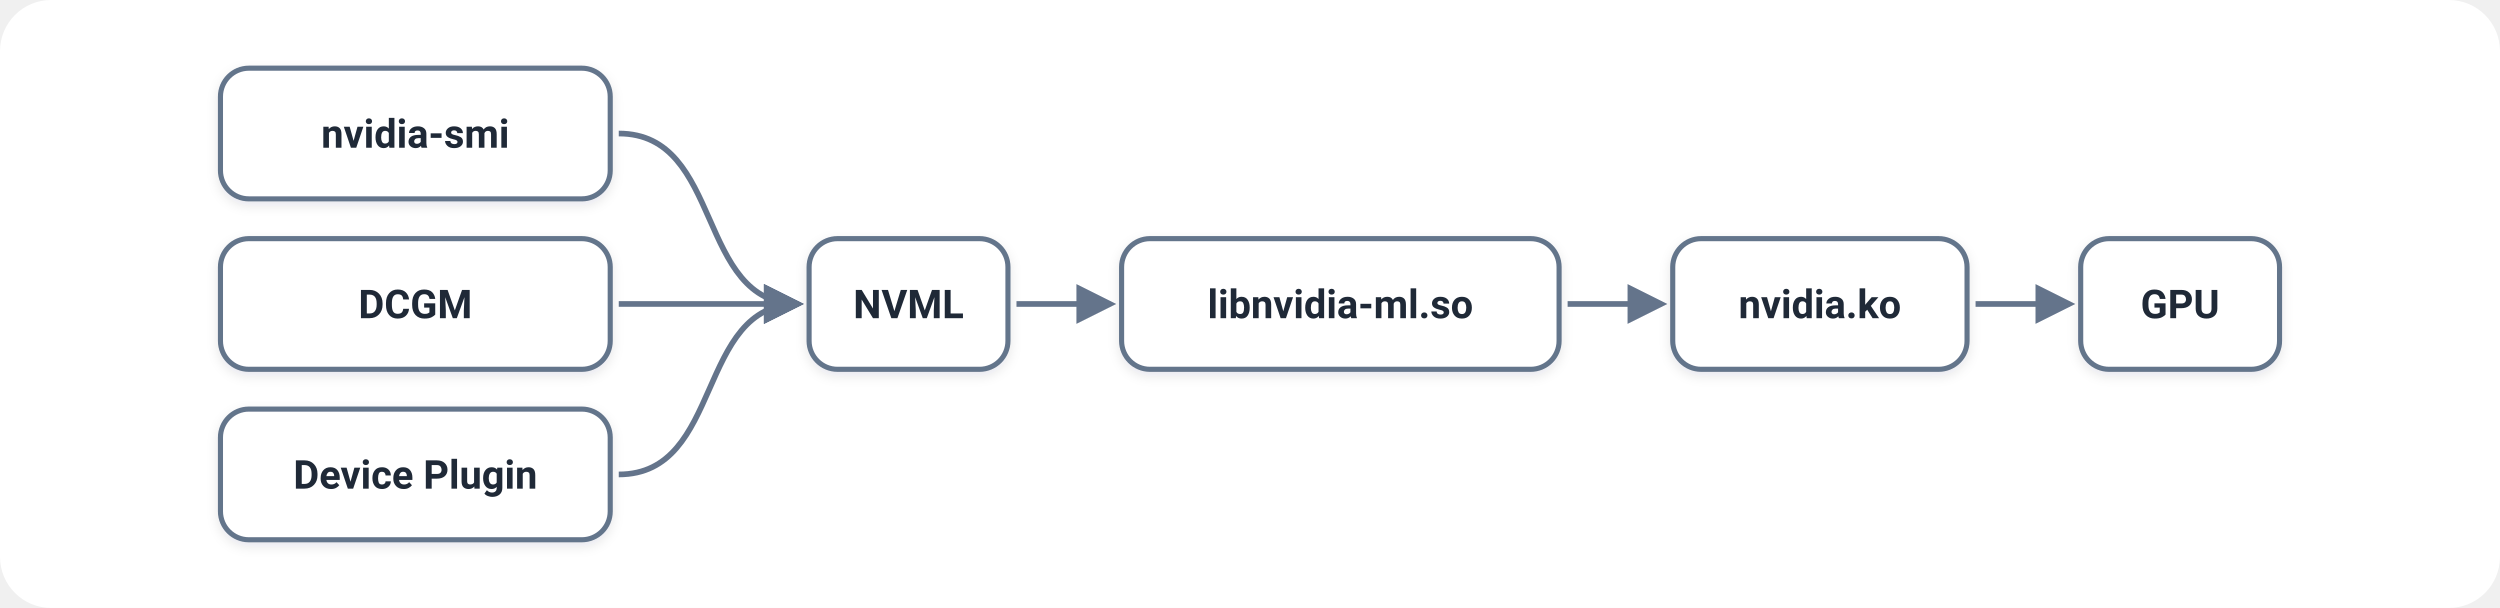
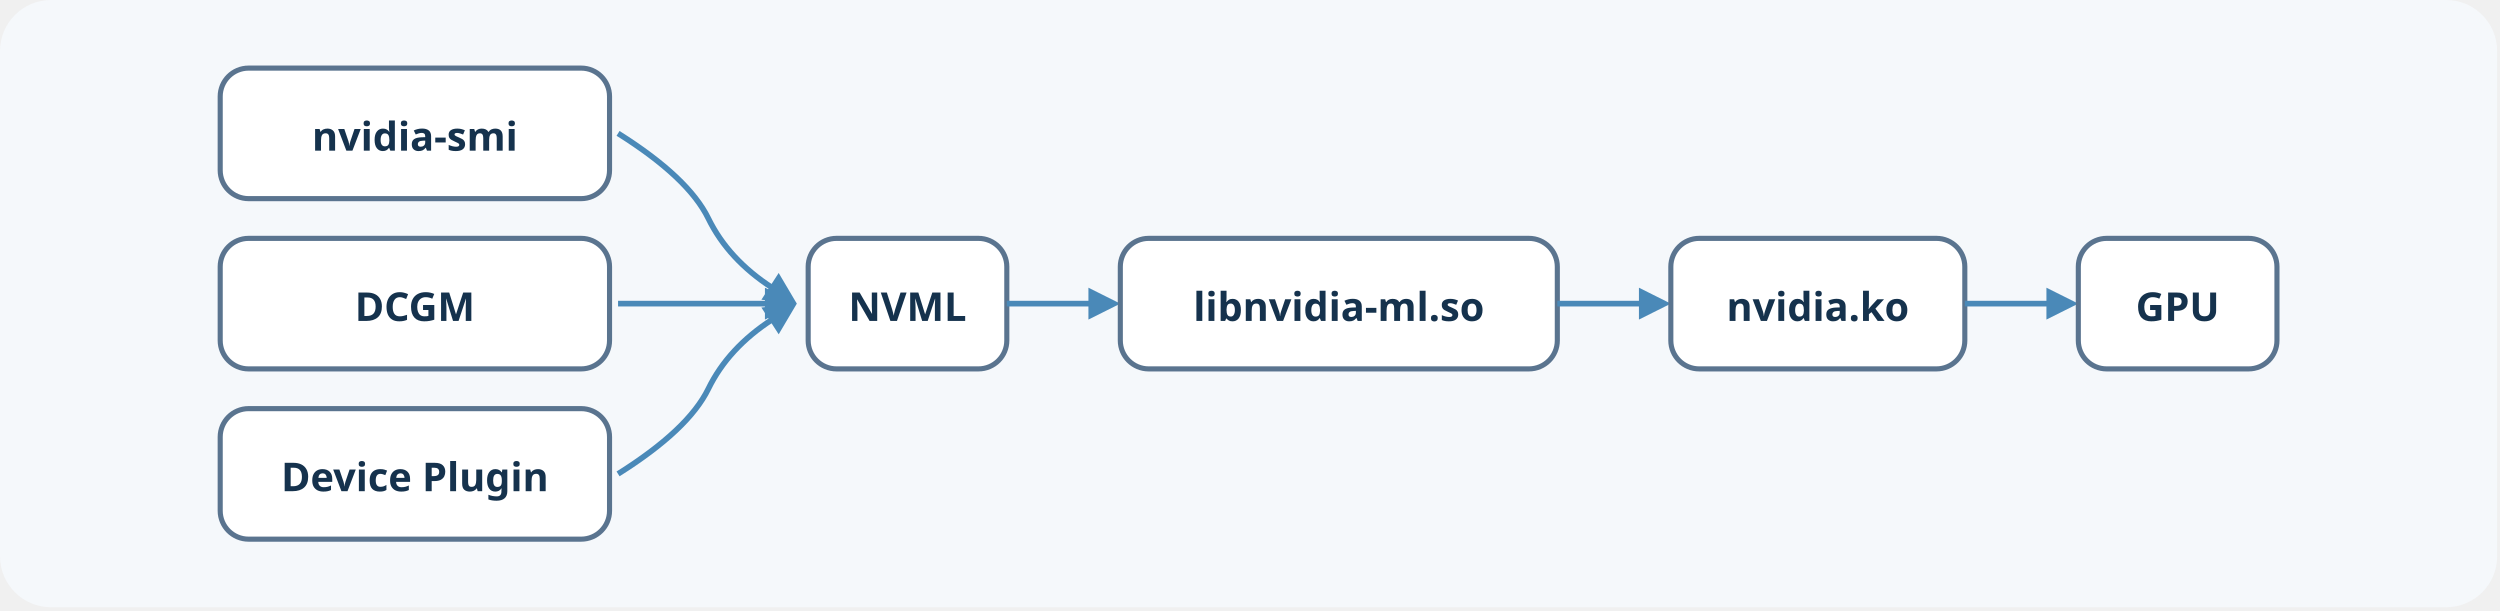
- <svg xmlns="http://www.w3.org/2000/svg" viewBox="0 0 880 214" width="880" height="214" role="img">
-   <defs>
-     <pattern id="hatch" width="8" height="8" patternUnits="userSpaceOnUse" patternTransform="rotate(45)">
-       <rect width="8" height="8" fill="#F3F4F6" />
-       <line x1="0" y1="0" x2="0" y2="8" stroke="#D1D5DB" stroke-width="3" />
-     </pattern>
-     <marker id="arrow" viewBox="0 0 10 10" refX="8.5" refY="5" markerWidth="7" markerHeight="7" orient="auto-start-reverse">
-       <path d="M0,0 L10,5 L0,10 z" fill="#64748B" />
-     </marker>
-     <marker id="arrowG" viewBox="0 0 10 10" refX="8.5" refY="5" markerWidth="7" markerHeight="7" orient="auto-start-reverse">
-       <path d="M0,0 L10,5 L0,10 z" fill="#10B05A" />
-     </marker>
-     <marker id="arrowR" viewBox="0 0 10 10" refX="8.5" refY="5" markerWidth="7" markerHeight="7" orient="auto-start-reverse">
-       <path d="M0,0 L10,5 L0,10 z" fill="#EF4444" />
-     </marker>
-     <filter id="shadow" x="-10%" y="-10%" width="120%" height="130%">
-       <feDropShadow dx="0" dy="1.5" stdDeviation="2" flood-color="#0F172A" flood-opacity="0.10" />
-     </filter>
-   </defs>
-   <rect x="0" y="0" width="880" height="214" rx="18" fill="#FFFFFF" />
-   <rect x="77.6" y="24" width="137.2" height="46" rx="10" fill="#fff" stroke="#64748B" stroke-width="1.8" filter="url(#shadow)" />
-   <text x="146.2" y="52.0" font-family="-apple-system, BlinkMacSystemFont, 'Segoe UI', Roboto, 'Helvetica Neue', Arial, 'PingFang SC', 'Hiragino Sans GB', 'Noto Sans CJK SC', 'Microsoft YaHei', sans-serif" font-size="14" font-weight="600" fill="#1F2937" text-anchor="middle">nvidia-smi</text>
-   <rect x="77.6" y="84" width="137.2" height="46" rx="10" fill="#fff" stroke="#64748B" stroke-width="1.8" filter="url(#shadow)" />
-   <text x="146.2" y="112.0" font-family="-apple-system, BlinkMacSystemFont, 'Segoe UI', Roboto, 'Helvetica Neue', Arial, 'PingFang SC', 'Hiragino Sans GB', 'Noto Sans CJK SC', 'Microsoft YaHei', sans-serif" font-size="14" font-weight="600" fill="#1F2937" text-anchor="middle">DCGM</text>
-   <rect x="77.6" y="144" width="137.2" height="46" rx="10" fill="#fff" stroke="#64748B" stroke-width="1.8" filter="url(#shadow)" />
-   <text x="146.2" y="172.0" font-family="-apple-system, BlinkMacSystemFont, 'Segoe UI', Roboto, 'Helvetica Neue', Arial, 'PingFang SC', 'Hiragino Sans GB', 'Noto Sans CJK SC', 'Microsoft YaHei', sans-serif" font-size="14" font-weight="600" fill="#1F2937" text-anchor="middle">Device Plugin</text>
-   <path d="M217.8 47.0 C 254.8 47.0, 244.8 107.0, 280.8 107.0" fill="none" stroke="#64748B" stroke-width="2" marker-end="url(#arrow)" />
-   <path d="M217.8 107.0 C 254.8 107.0, 244.8 107.0, 280.8 107.0" fill="none" stroke="#64748B" stroke-width="2" marker-end="url(#arrow)" />
-   <path d="M217.8 167.0 C 254.8 167.0, 244.8 107.0, 280.8 107.0" fill="none" stroke="#64748B" stroke-width="2" marker-end="url(#arrow)" />
-   <rect x="284.8" y="84.0" width="70" height="46" rx="10" fill="#fff" stroke="#64748B" stroke-width="1.8" filter="url(#shadow)" />
-   <text x="319.8" y="112.0" font-family="-apple-system, BlinkMacSystemFont, 'Segoe UI', Roboto, 'Helvetica Neue', Arial, 'PingFang SC', 'Hiragino Sans GB', 'Noto Sans CJK SC', 'Microsoft YaHei', sans-serif" font-size="14" font-weight="600" fill="#1F2937" text-anchor="middle">NVML</text>
-   <line x1="357.8" y1="107.0" x2="390.8" y2="107.0" stroke="#64748B" stroke-width="2" marker-end="url(#arrow)" />
-   <rect x="394.8" y="84.0" width="154" height="46" rx="10" fill="#fff" stroke="#64748B" stroke-width="1.8" filter="url(#shadow)" />
-   <text x="471.8" y="112.0" font-family="-apple-system, BlinkMacSystemFont, 'Segoe UI', Roboto, 'Helvetica Neue', Arial, 'PingFang SC', 'Hiragino Sans GB', 'Noto Sans CJK SC', 'Microsoft YaHei', sans-serif" font-size="14" font-weight="600" fill="#1F2937" text-anchor="middle">libnvidia-ml.so</text>
-   <line x1="551.8" y1="107.0" x2="584.8" y2="107.0" stroke="#64748B" stroke-width="2" marker-end="url(#arrow)" />
-   <rect x="588.8" y="84.0" width="103.6" height="46" rx="10" fill="#fff" stroke="#64748B" stroke-width="1.8" filter="url(#shadow)" />
-   <text x="640.6" y="112.0" font-family="-apple-system, BlinkMacSystemFont, 'Segoe UI', Roboto, 'Helvetica Neue', Arial, 'PingFang SC', 'Hiragino Sans GB', 'Noto Sans CJK SC', 'Microsoft YaHei', sans-serif" font-size="14" font-weight="600" fill="#1F2937" text-anchor="middle">nvidia.ko</text>
-   <line x1="695.4" y1="107.0" x2="728.4" y2="107.0" stroke="#64748B" stroke-width="2" marker-end="url(#arrow)" />
-   <rect x="732.4" y="84.0" width="70" height="46" rx="10" fill="#fff" stroke="#64748B" stroke-width="1.8" filter="url(#shadow)" />
-   <text x="767.4" y="112.0" font-family="-apple-system, BlinkMacSystemFont, 'Segoe UI', Roboto, 'Helvetica Neue', Arial, 'PingFang SC', 'Hiragino Sans GB', 'Noto Sans CJK SC', 'Microsoft YaHei', sans-serif" font-size="14" font-weight="600" fill="#1F2937" text-anchor="middle">GPU</text>
+ <svg xmlns="http://www.w3.org/2000/svg" style="background: transparent; background-color: transparent; color-scheme: light;" version="1.1" width="881px" height="215px" viewBox="0 0 881 215">
+   <defs />
+   <g>
+     <g data-cell-id="0">
+       <g data-cell-id="1">
+         <g data-cell-id="c2">
+           <g>
+             <rect x="0" y="0" width="880" height="214" rx="18" ry="18" fill="#f5f8fb" stroke="none" pointer-events="all" style="fill: rgb(245, 248, 251);" />
+           </g>
+         </g>
+         <g data-cell-id="c3">
+           <g>
+             <rect x="77.6" y="24" width="137.2" height="46" rx="10" ry="10" fill="#ffffff" stroke="#5a748f" stroke-width="1.8" pointer-events="all" style="fill: rgb(255, 255, 255); stroke: rgb(90, 116, 143);" />
+           </g>
+           <g data-cell-id="c4">
+             <g>
+               <rect x="103" y="36.6" width="86.4" height="21" fill="none" stroke="none" pointer-events="all" />
+             </g>
+             <g>
+               <g fill="#15324D" font-family="'Source Sans 3', 'Noto Sans', 'Segoe UI', 'PingFang SC', 'Noto Sans CJK SC', 'Microsoft YaHei', sans-serif" font-weight="bold" text-anchor="middle" font-size="14px" style="fill: rgb(21, 50, 77);">
+                 <text x="146.2" y="53.1">nvidia-smi</text>
+               </g>
+             </g>
+           </g>
+         </g>
+         <g data-cell-id="c5">
+           <g>
+             <rect x="77.6" y="84" width="137.2" height="46" rx="10" ry="10" fill="#ffffff" stroke="#5a748f" stroke-width="1.8" pointer-events="all" style="fill: rgb(255, 255, 255); stroke: rgb(90, 116, 143);" />
+           </g>
+           <g data-cell-id="c6">
+             <g>
+               <rect x="126.52" y="96.6" width="39.36" height="21" fill="none" stroke="none" pointer-events="all" />
+             </g>
+             <g>
+               <g fill="#15324D" font-family="'Source Sans 3', 'Noto Sans', 'Segoe UI', 'PingFang SC', 'Noto Sans CJK SC', 'Microsoft YaHei', sans-serif" font-weight="bold" text-anchor="middle" font-size="14px" style="fill: rgb(21, 50, 77);">
+                 <text x="146.2" y="113.1">DCGM</text>
+               </g>
+             </g>
+           </g>
+         </g>
+         <g data-cell-id="c7">
+           <g>
+             <rect x="77.6" y="144" width="137.2" height="46" rx="10" ry="10" fill="#ffffff" stroke="#5a748f" stroke-width="1.8" pointer-events="all" style="fill: rgb(255, 255, 255); stroke: rgb(90, 116, 143);" />
+           </g>
+           <g data-cell-id="c8">
+             <g>
+               <rect x="91.24" y="156.6" width="109.92" height="21" fill="none" stroke="none" pointer-events="all" />
+             </g>
+             <g>
+               <g fill="#15324D" font-family="'Source Sans 3', 'Noto Sans', 'Segoe UI', 'PingFang SC', 'Noto Sans CJK SC', 'Microsoft YaHei', sans-serif" font-weight="bold" text-anchor="middle" font-size="14px" style="fill: rgb(21, 50, 77);">
+                 <text x="146.2" y="173.1">Device Plugin</text>
+               </g>
+             </g>
+           </g>
+         </g>
+         <g data-cell-id="c9">
+           <g>
+             <path d="M 217.8 47 Q 242.58 62.56 249.63 77 Q 256.69 91.44 272.2 101.45" fill="none" stroke="#4a89b8" stroke-width="2" stroke-miterlimit="10" pointer-events="stroke" style="stroke: rgb(74, 137, 184);" />
+             <path d="M 278.92 105.79 L 270.03 104.81 L 274.37 98.09 Z" fill="#4a89b8" stroke="#4a89b8" stroke-width="2" stroke-miterlimit="10" pointer-events="all" style="fill: rgb(74, 137, 184); stroke: rgb(74, 137, 184);" />
+           </g>
+         </g>
+         <g data-cell-id="c10">
+           <g>
+             <path d="M 217.8 107 Q 242.58 107 249.63 107 Q 256.69 107 270.56 107" fill="none" stroke="#4a89b8" stroke-width="2" stroke-miterlimit="10" pointer-events="stroke" style="stroke: rgb(74, 137, 184);" />
+             <path d="M 278.56 107 L 270.56 111 L 270.56 103 Z" fill="#4a89b8" stroke="#4a89b8" stroke-width="2" stroke-miterlimit="10" pointer-events="all" style="fill: rgb(74, 137, 184); stroke: rgb(74, 137, 184);" />
+           </g>
+         </g>
+         <g data-cell-id="c11">
+           <g>
+             <path d="M 217.8 167 Q 242.58 151.44 249.63 137 Q 256.69 122.56 272.2 112.55" fill="none" stroke="#4a89b8" stroke-width="2" stroke-miterlimit="10" pointer-events="stroke" style="stroke: rgb(74, 137, 184);" />
+             <path d="M 278.92 108.21 L 274.37 115.91 L 270.03 109.19 Z" fill="#4a89b8" stroke="#4a89b8" stroke-width="2" stroke-miterlimit="10" pointer-events="all" style="fill: rgb(74, 137, 184); stroke: rgb(74, 137, 184);" />
+           </g>
+         </g>
+         <g data-cell-id="c12">
+           <g>
+             <rect x="284.8" y="84" width="70" height="46" rx="10" ry="10" fill="#ffffff" stroke="#5a748f" stroke-width="1.8" pointer-events="all" style="fill: rgb(255, 255, 255); stroke: rgb(90, 116, 143);" />
+           </g>
+           <g data-cell-id="c13">
+             <g>
+               <rect x="300.12" y="96.6" width="39.36" height="21" fill="none" stroke="none" pointer-events="all" />
+             </g>
+             <g>
+               <g fill="#15324D" font-family="'Source Sans 3', 'Noto Sans', 'Segoe UI', 'PingFang SC', 'Noto Sans CJK SC', 'Microsoft YaHei', sans-serif" font-weight="bold" text-anchor="middle" font-size="14px" style="fill: rgb(21, 50, 77);">
+                 <text x="319.8" y="113.1">NVML</text>
+               </g>
+             </g>
+           </g>
+         </g>
+         <g data-cell-id="c14">
+           <g>
+             <path d="M 354.8 107 L 384.56 107" fill="none" stroke="#4a89b8" stroke-width="2" stroke-miterlimit="10" pointer-events="stroke" style="stroke: rgb(74, 137, 184);" />
+             <path d="M 392.56 107 L 384.56 111 L 384.56 103 Z" fill="#4a89b8" stroke="#4a89b8" stroke-width="2" stroke-miterlimit="10" pointer-events="all" style="fill: rgb(74, 137, 184); stroke: rgb(74, 137, 184);" />
+           </g>
+         </g>
+         <g data-cell-id="c15">
+           <g>
+             <rect x="394.8" y="84" width="154" height="46" rx="10" ry="10" fill="#ffffff" stroke="#5a748f" stroke-width="1.8" pointer-events="all" style="fill: rgb(255, 255, 255); stroke: rgb(90, 116, 143);" />
+           </g>
+           <g data-cell-id="c16">
+             <g>
+               <rect x="409" y="96.6" width="125.6" height="21" fill="none" stroke="none" pointer-events="all" />
+             </g>
+             <g>
+               <g fill="#15324D" font-family="'Source Sans 3', 'Noto Sans', 'Segoe UI', 'PingFang SC', 'Noto Sans CJK SC', 'Microsoft YaHei', sans-serif" font-weight="bold" text-anchor="middle" font-size="14px" style="fill: rgb(21, 50, 77);">
+                 <text x="471.8" y="113.1">libnvidia-ml.so</text>
+               </g>
+             </g>
+           </g>
+         </g>
+         <g data-cell-id="c17">
+           <g>
+             <path d="M 548.8 107 L 578.56 107" fill="none" stroke="#4a89b8" stroke-width="2" stroke-miterlimit="10" pointer-events="stroke" style="stroke: rgb(74, 137, 184);" />
+             <path d="M 586.56 107 L 578.56 111 L 578.56 103 Z" fill="#4a89b8" stroke="#4a89b8" stroke-width="2" stroke-miterlimit="10" pointer-events="all" style="fill: rgb(74, 137, 184); stroke: rgb(74, 137, 184);" />
+           </g>
+         </g>
+         <g data-cell-id="c18">
+           <g>
+             <rect x="588.8" y="84" width="103.6" height="46" rx="10" ry="10" fill="#ffffff" stroke="#5a748f" stroke-width="1.8" pointer-events="all" style="fill: rgb(255, 255, 255); stroke: rgb(90, 116, 143);" />
+           </g>
+           <g data-cell-id="c19">
+             <g>
+               <rect x="601.32" y="96.6" width="78.56" height="21" fill="none" stroke="none" pointer-events="all" />
+             </g>
+             <g>
+               <g fill="#15324D" font-family="'Source Sans 3', 'Noto Sans', 'Segoe UI', 'PingFang SC', 'Noto Sans CJK SC', 'Microsoft YaHei', sans-serif" font-weight="bold" text-anchor="middle" font-size="14px" style="fill: rgb(21, 50, 77);">
+                 <text x="640.6" y="113.1">nvidia.ko</text>
+               </g>
+             </g>
+           </g>
+         </g>
+         <g data-cell-id="c20">
+           <g>
+             <path d="M 692.4 107 L 722.16 107" fill="none" stroke="#4a89b8" stroke-width="2" stroke-miterlimit="10" pointer-events="stroke" style="stroke: rgb(74, 137, 184);" />
+             <path d="M 730.16 107 L 722.16 111 L 722.16 103 Z" fill="#4a89b8" stroke="#4a89b8" stroke-width="2" stroke-miterlimit="10" pointer-events="all" style="fill: rgb(74, 137, 184); stroke: rgb(74, 137, 184);" />
+           </g>
+         </g>
+         <g data-cell-id="c21">
+           <g>
+             <rect x="732.4" y="84" width="70" height="46" rx="10" ry="10" fill="#ffffff" stroke="#5a748f" stroke-width="1.8" pointer-events="all" style="fill: rgb(255, 255, 255); stroke: rgb(90, 116, 143);" />
+           </g>
+           <g data-cell-id="c22">
+             <g>
+               <rect x="751.64" y="96.6" width="31.52" height="21" fill="none" stroke="none" pointer-events="all" />
+             </g>
+             <g>
+               <g fill="#15324D" font-family="'Source Sans 3', 'Noto Sans', 'Segoe UI', 'PingFang SC', 'Noto Sans CJK SC', 'Microsoft YaHei', sans-serif" font-weight="bold" text-anchor="middle" font-size="14px" style="fill: rgb(21, 50, 77);">
+                 <text x="767.4" y="113.1">GPU</text>
+               </g>
+             </g>
+           </g>
+         </g>
+       </g>
+     </g>
+   </g>
</svg>
